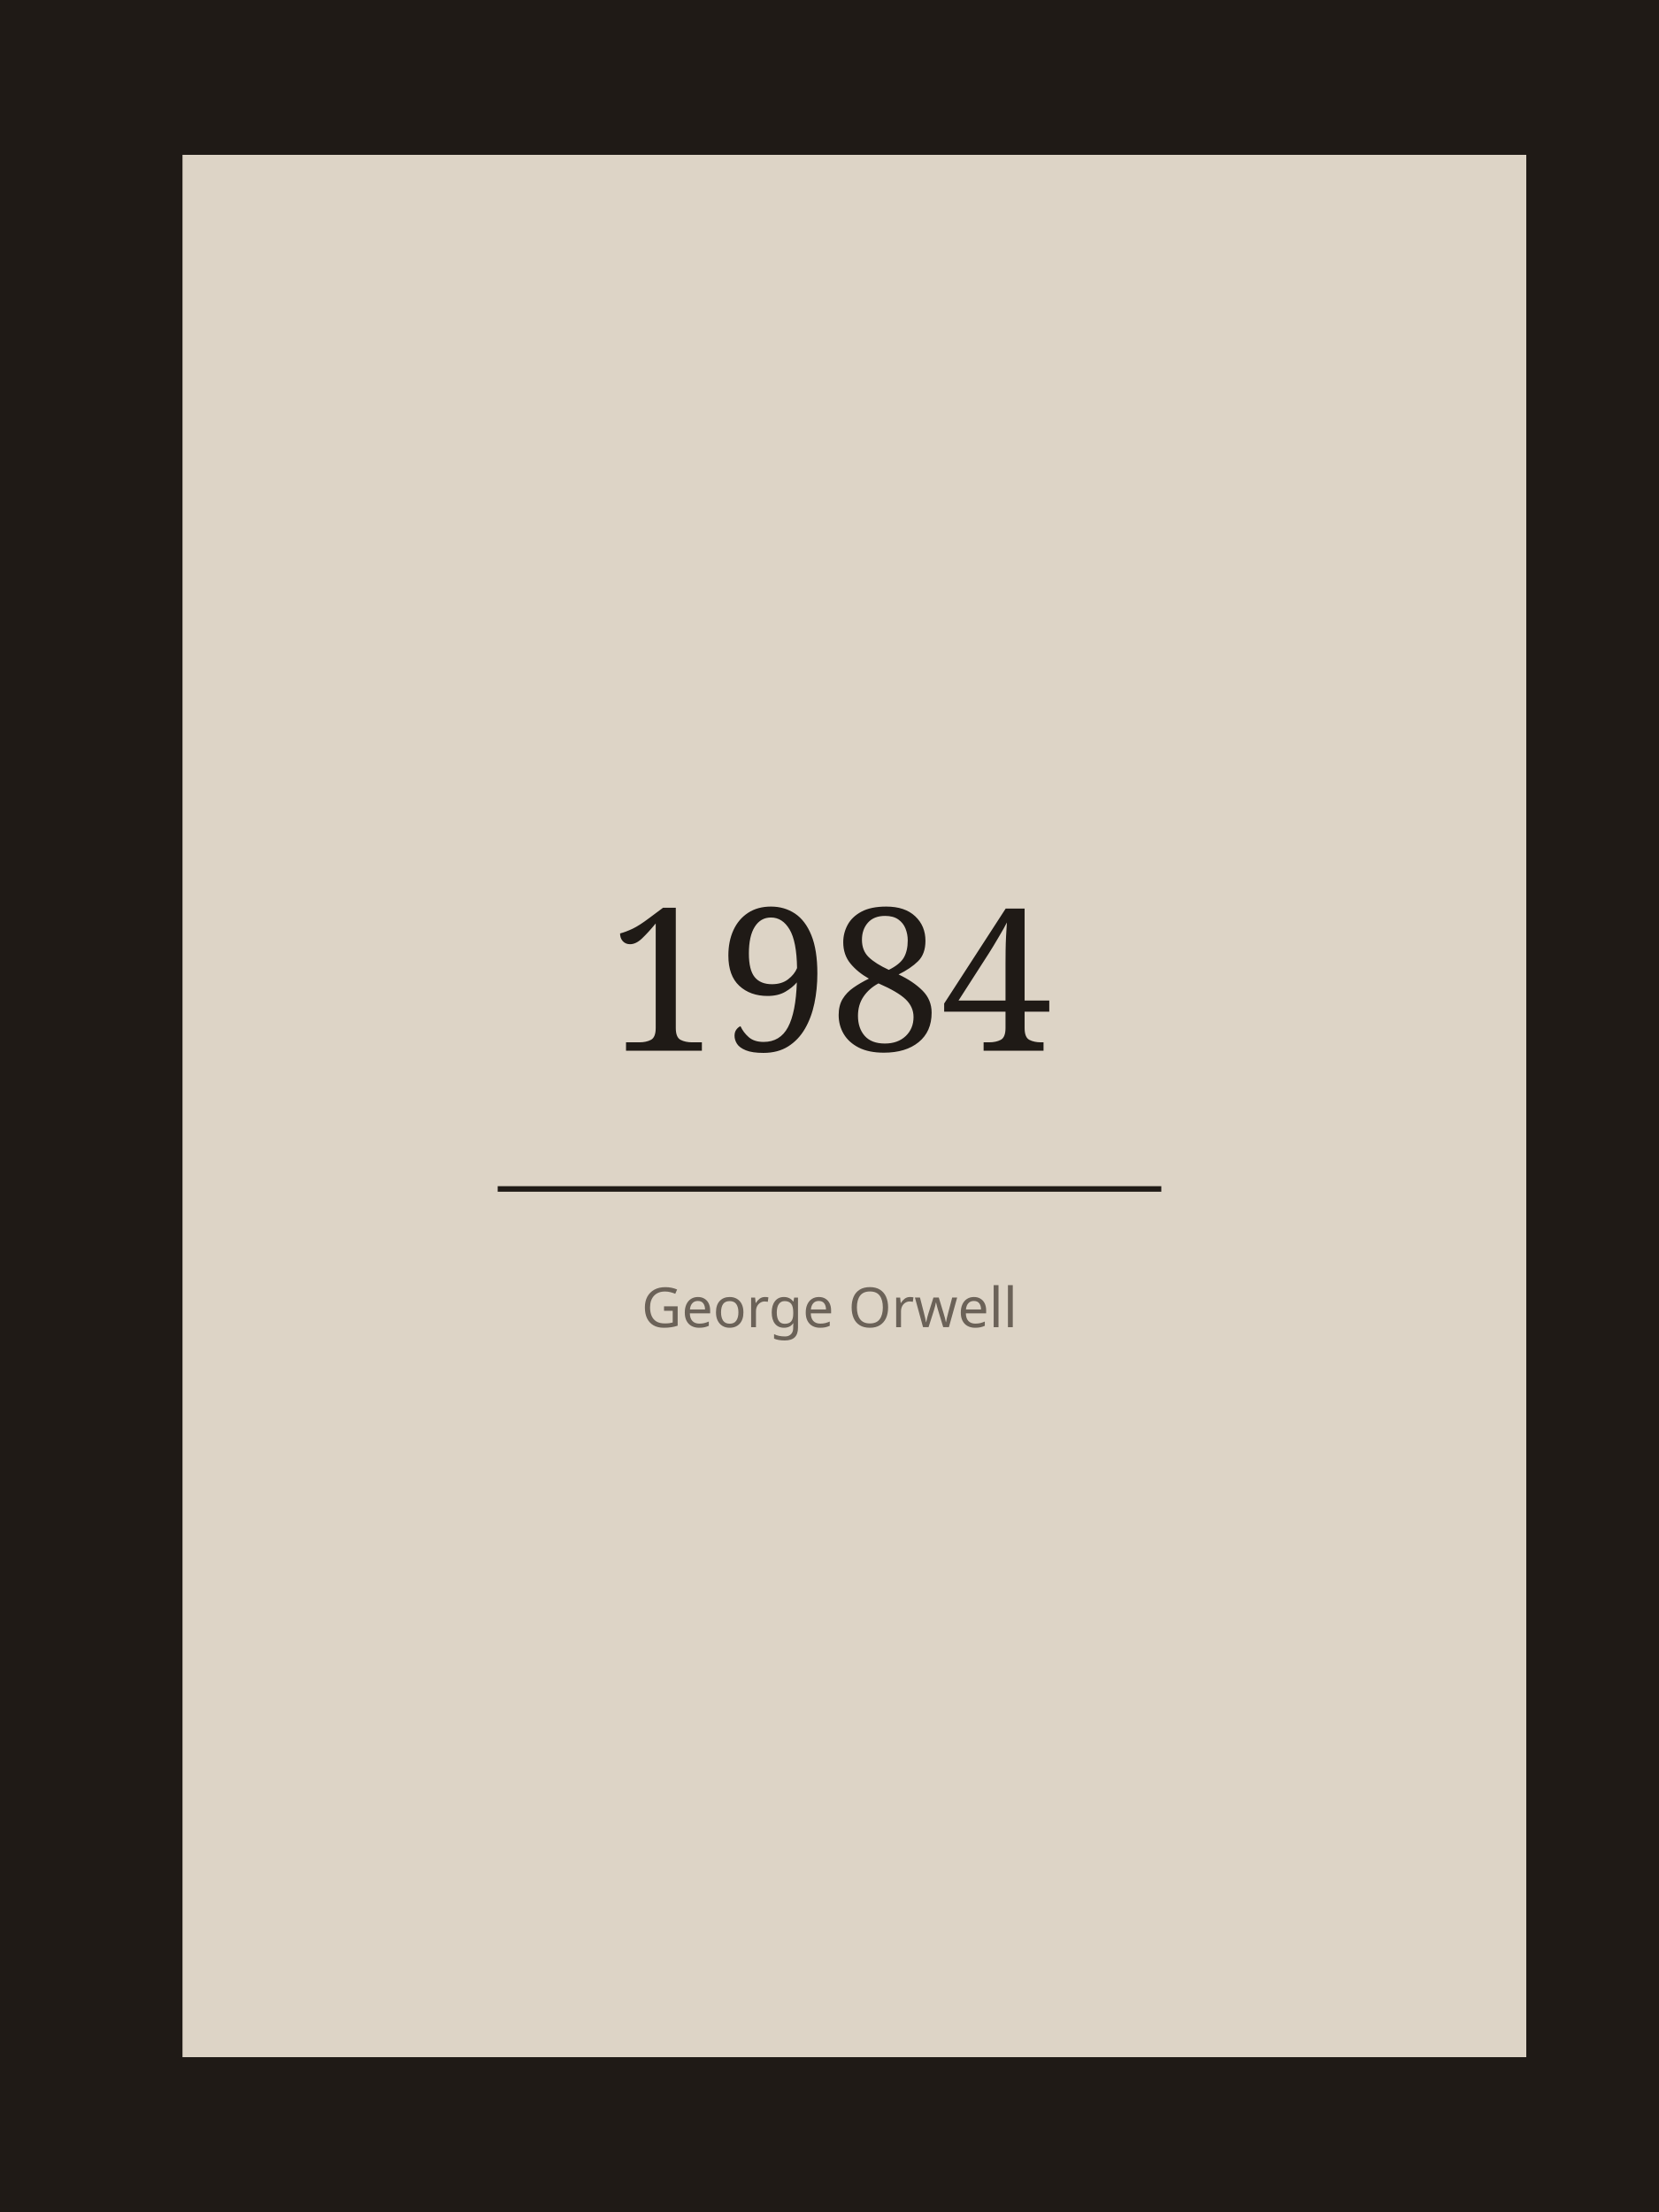
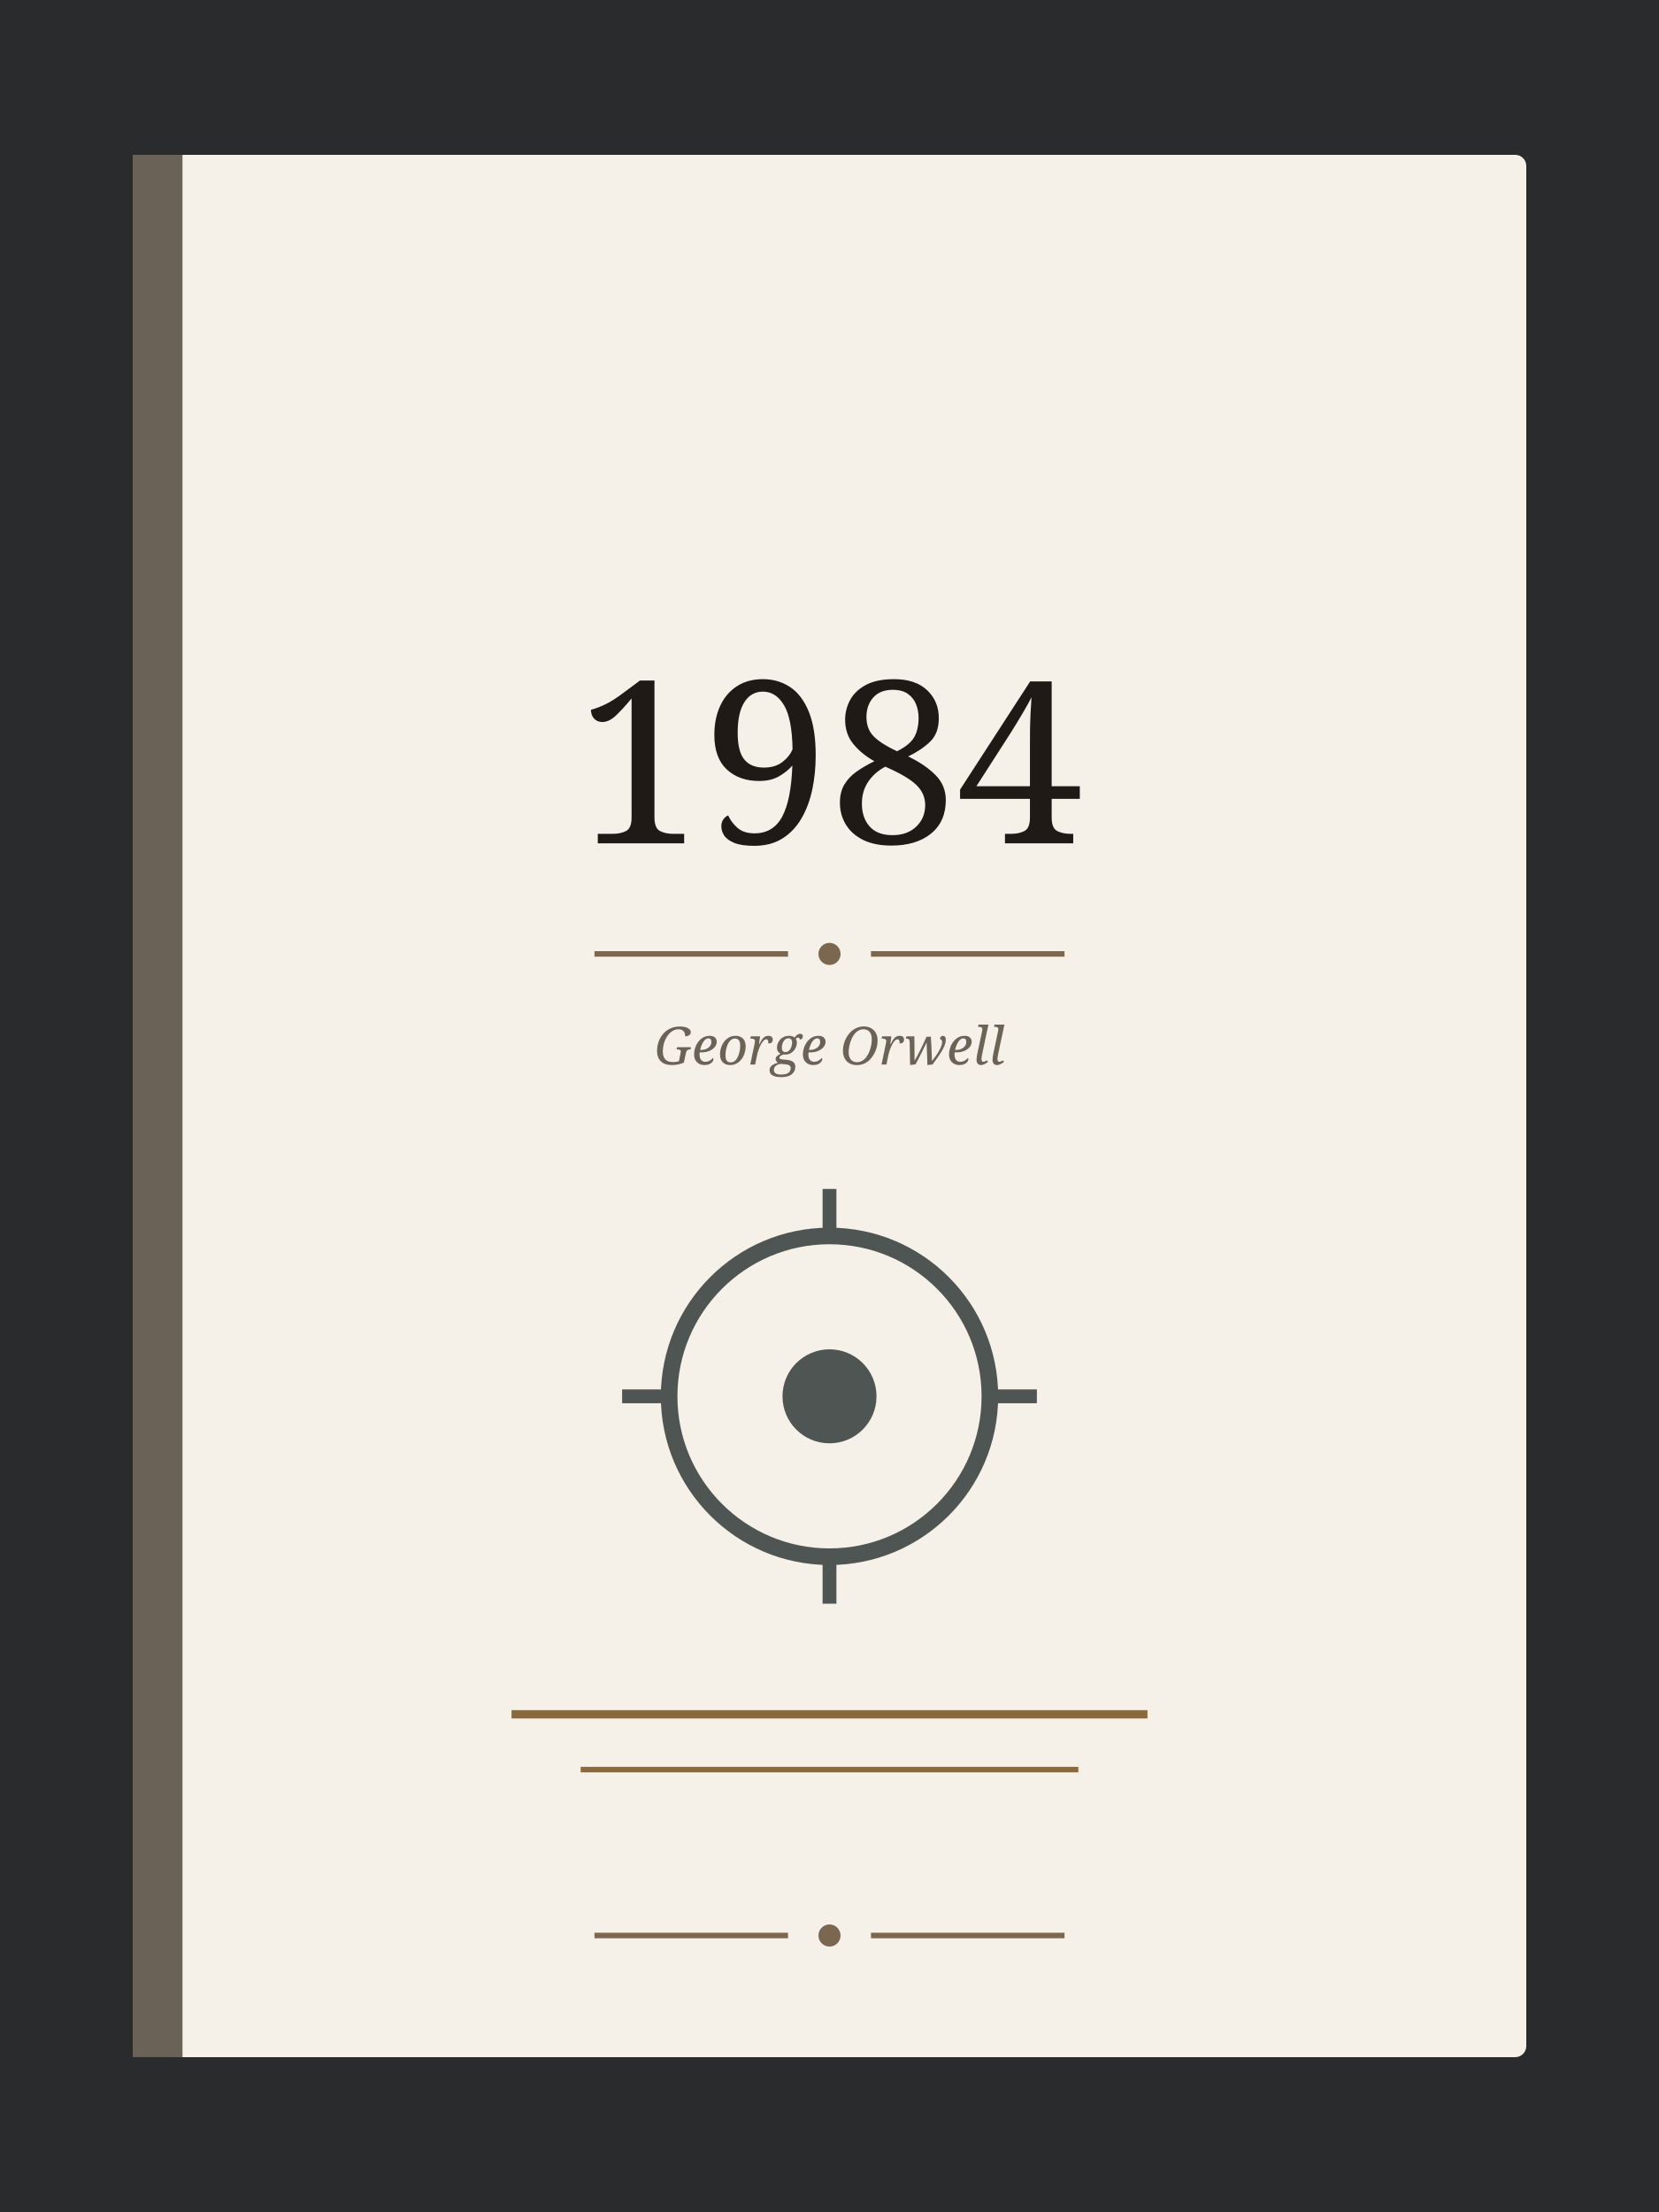
- <svg xmlns="http://www.w3.org/2000/svg" viewBox="0 0 600 800" role="img" aria-labelledby="t">
-   <rect width="600" height="800" fill="#1f1a16" />
-   <rect x="48" y="56" width="504" height="688" fill="#ddd4c6" />
-   <rect x="48" y="56" width="18" height="688" fill="#1f1a16" />
-   <text x="300" y="380" text-anchor="middle" font-family="Georgia, serif" font-size="72" fill="#1f1a16">1984</text>
-   <line x1="180" y1="430" x2="420" y2="430" stroke="#1f1a16" stroke-width="2" />
-   <text x="300" y="480" text-anchor="middle" font-family="Segoe UI, sans-serif" font-size="20" fill="#6b6258">George Orwell</text>
+ <svg xmlns="http://www.w3.org/2000/svg" viewBox="0 0 600 800">
+   <rect width="600" height="800" fill="#292b2c" />
+   <rect x="48" y="56" width="504" height="688" rx="4" fill="#f6f1e8" />
+   <rect x="48" y="56" width="18" height="688" fill="#6a6257" />
+   <text x="300" y="305" text-anchor="middle" font-family="Georgia,serif" font-size="82" fill="#1f1a16">1984</text>
+   <line x1="215" y1="345" x2="285" y2="345" stroke="#7b6750" stroke-width="2" />
+   <circle cx="300" cy="345" r="4" fill="#7b6750" />
+   <line x1="315" y1="345" x2="385" y2="345" stroke="#7b6750" stroke-width="2" />
+   <text x="300" y="385" text-anchor="middle" font-family="Georgia,serif" font-style="italic" font-size="19" fill="#6b6258">George Orwell</text>
+   <circle cx="300" cy="505" r="58" fill="none" stroke="#4f5552" stroke-width="6" />
+   <circle cx="300" cy="505" r="17" fill="#4f5552" />
+   <path d="M300 447 L300 430 M300 580 L300 563 M242 505 L225 505 M375 505 L358 505" stroke="#4f5552" stroke-width="5" />
+   <path d="M185 620 H415" stroke="#8a6a3d" stroke-width="3" />
+   <path d="M210 640 H390" stroke="#8a6a3d" stroke-width="2" />
+   <line x1="215" y1="700" x2="285" y2="700" stroke="#7b6750" stroke-width="2" />
+   <circle cx="300" cy="700" r="4" fill="#7b6750" />
+   <line x1="315" y1="700" x2="385" y2="700" stroke="#7b6750" stroke-width="2" />
</svg>
